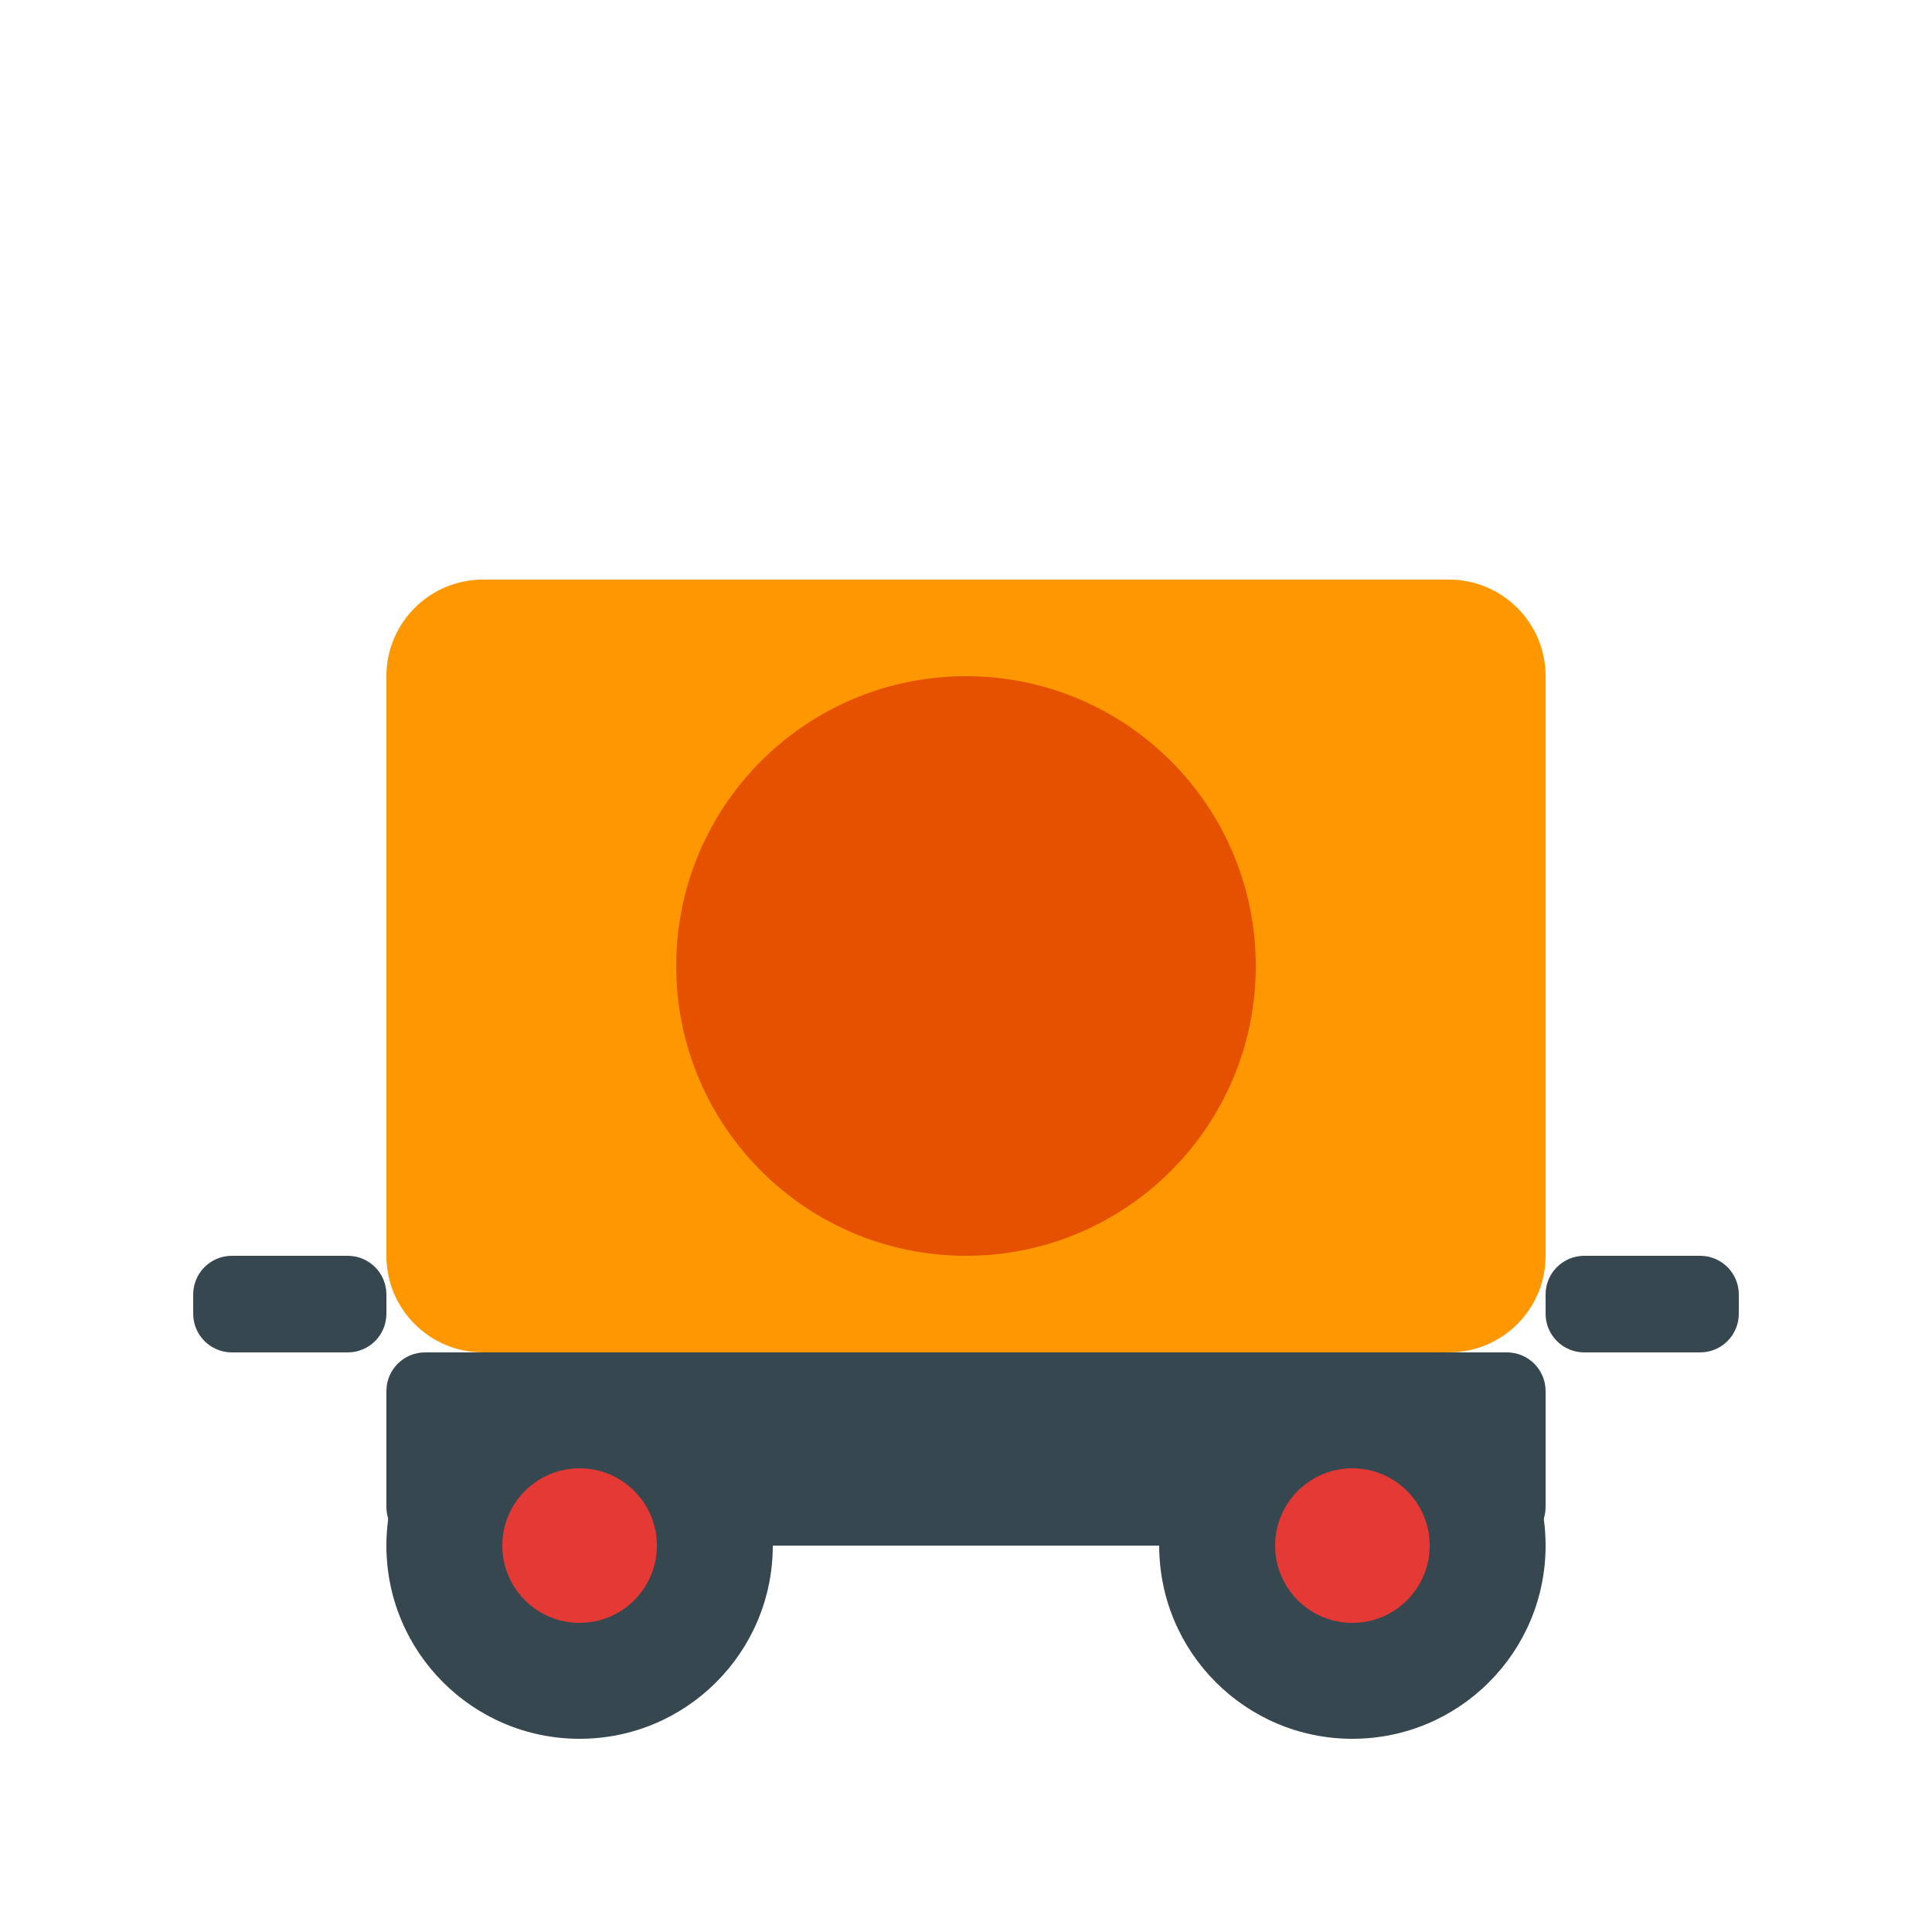
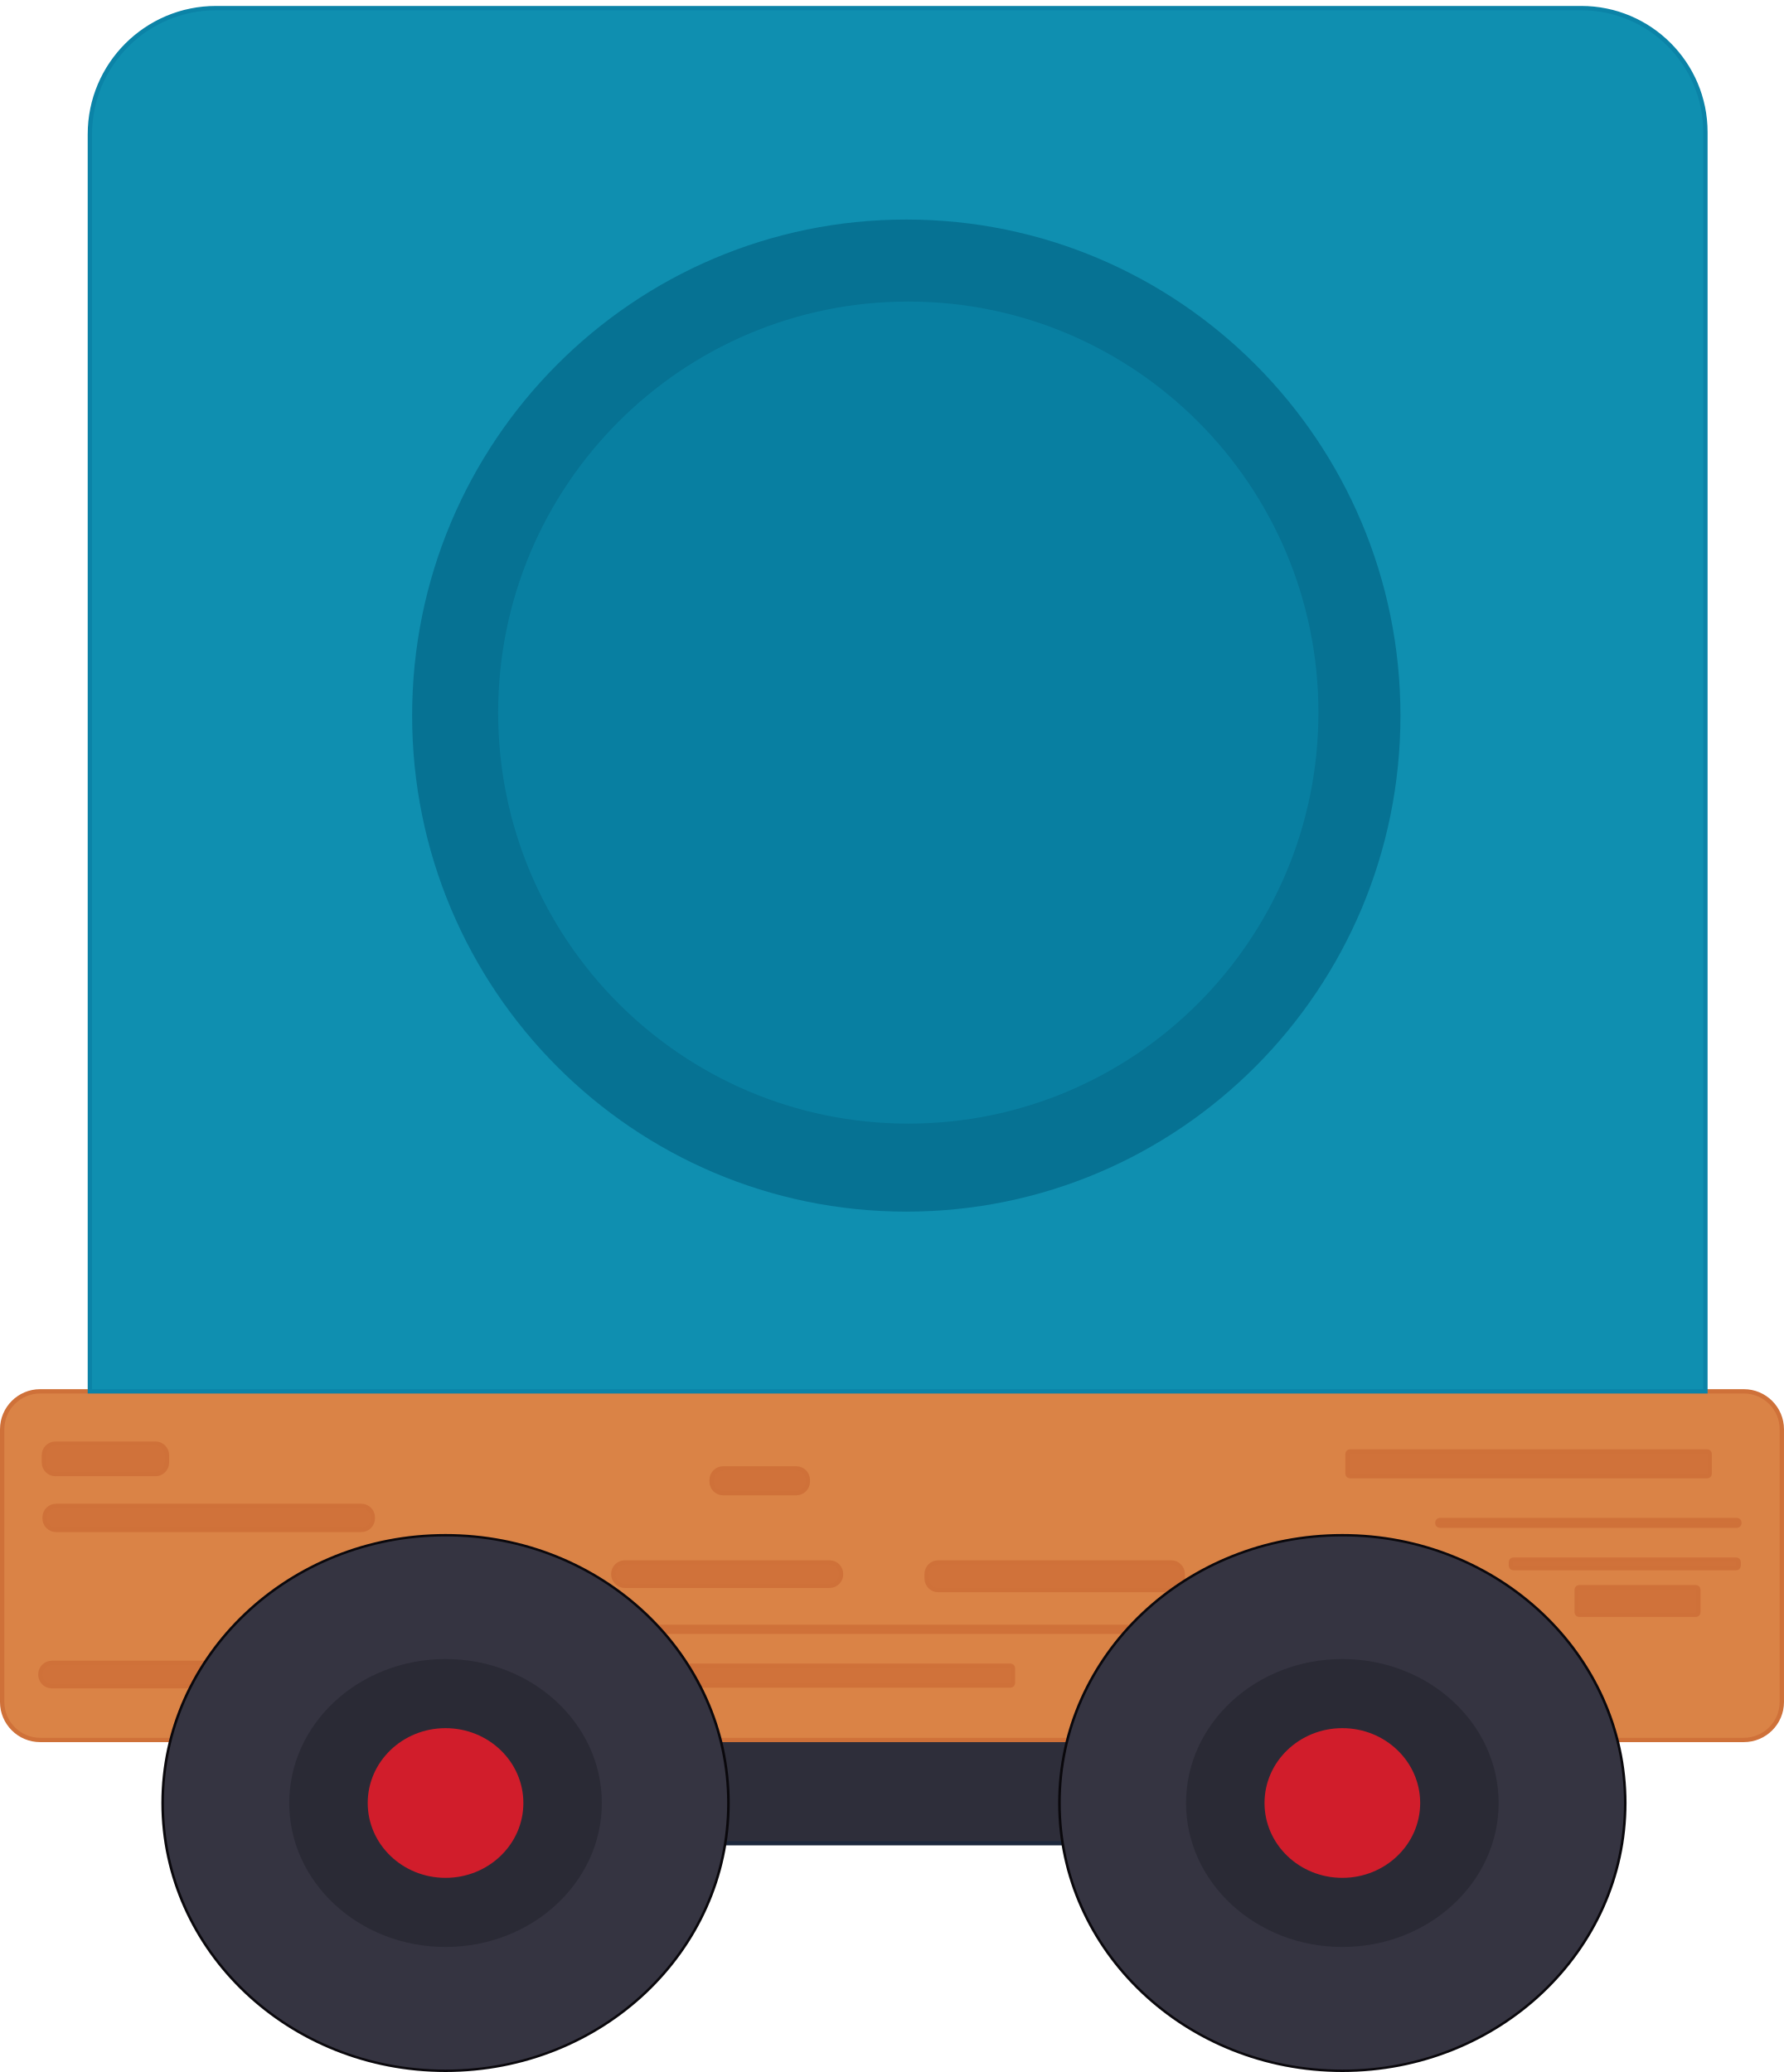
- <svg xmlns="http://www.w3.org/2000/svg" width="100" height="100" viewBox="0 0 100 100">
-   <rect x="20" y="30" width="60" height="40" rx="5" fill="#ff9800" />
-   <rect x="20" y="70" width="60" height="10" rx="2" fill="#37474f" />
-   <circle cx="50" cy="50" r="15" fill="#e65100" />
-   <circle cx="30" cy="80" r="10" fill="#37474f" />
-   <circle cx="70" cy="80" r="10" fill="#37474f" />
-   <circle cx="30" cy="80" r="4" fill="#e53935" />
-   <circle cx="70" cy="80" r="4" fill="#e53935" />
-   <rect x="10" y="65" width="10" height="5" rx="2" fill="#37474f" />
-   <rect x="80" y="65" width="10" height="5" rx="2" fill="#37474f" />
+ <svg xmlns="http://www.w3.org/2000/svg" version="1.1" id="svg1" width="412.3" height="478.977" viewBox="0 0 412.3 478.977">
+   <defs id="defs1">
+     </defs>
+   <g id="g1" transform="translate(-132.2407,-296.9561)">
+     <g id="g39" transform="translate(-857.1744,-0.4025901)" style="display:none">
+       <path id="rect35" style="display:inline;fill:#5ca743;fill-opacity:1;stroke:#68a953;stroke-width:2.902;stroke-opacity:1" d="M 1218.053,310.959 1380.396,584.237 a 23.002,23.002 119.644 0 1 -19.776,34.75 h -330.109 a 21.792,21.792 60.356 0 1 -18.736,-32.922 l 163.429,-275.106 a 24.919,24.919 180 0 1 42.848,0 z" />
+       <path id="path35" style="display:inline;fill:#3e8431;fill-opacity:1;stroke:none;stroke-width:2.902;stroke-opacity:1" d="M 1218.053,310.959 1380.396,584.237 a 23.002,23.002 119.644 0 1 -19.776,34.75 h -330.109 a 21.792,21.792 60.356 0 1 -18.736,-32.922 l 163.429,-275.106 a 24.919,24.919 180 0 1 42.848,0 z" transform="matrix(-0.6023783,0,0,0.6048594,1918.435,198.8989)" />
+       <path id="path37" style="display:inline;fill:#45913b;fill-opacity:1;stroke:none;stroke-width:2.902;stroke-opacity:1" d="M 1218.053,310.959 1380.396,584.237 a 23.002,23.002 119.644 0 1 -19.776,34.75 h -330.109 a 21.792,21.792 60.356 0 1 -18.736,-32.922 l 163.429,-275.106 a 24.919,24.919 180 0 1 42.848,0 z" transform="matrix(-0.4919967,0,0,0.4965652,1786.516,251.5981)" />
+     </g>
+     <g id="g24" style="display:inline">
+       <rect style="fill:#2e2e3a;fill-opacity:1;stroke:#1c273c;stroke-opacity:1" id="rect11" width="144.029" height="23.867" x="269.564" y="699.177" />
+       <rect style="display:inline;fill:#da8346;fill-opacity:1;stroke:#cf7139;stroke-opacity:1" id="rect12" width="411.3" height="80.593" x="132.741" y="618.585" ry="8.785" />
+       <rect style="fill:#d0723a;fill-opacity:1;stroke:#cf7139;stroke-opacity:1" id="rect13" width="75.852" height="5.558" x="142.549" y="645.068" ry="2.659" />
+       <rect style="fill:#d0723a;fill-opacity:1;stroke:#cf7139;stroke-opacity:1" id="rect14" width="28.444" height="7.029" x="142.386" y="630.682" ry="2.659" />
+       <rect style="fill:#d0723a;fill-opacity:1;stroke:#cf7139;stroke-opacity:1" id="rect15" width="48.715" height="5.395" x="141.568" y="681.359" ry="2.659" />
+       <rect style="fill:#d0723a;fill-opacity:1;stroke:#cf7139;stroke-opacity:1" id="rect16" width="22.232" height="5.722" x="296.705" y="636.404" ry="2.659" />
+       <rect style="fill:#d0723a;fill-opacity:1;stroke:#cf7139;stroke-opacity:1" id="rect17" width="59.178" height="6.375" x="346.401" y="658.146" ry="2.659" />
+       <rect style="fill:#d0723a;fill-opacity:1;stroke:#cf7139;stroke-opacity:1" id="rect18" width="52.639" height="5.395" x="273.982" y="658.146" ry="2.659" />
+       <rect style="fill:#d0723a;fill-opacity:1;stroke:#cf7139;stroke-opacity:1" id="rect19" width="122.769" height="1.144" x="279.704" y="673.022" ry="0.572" />
+       <rect style="fill:#d0723a;fill-opacity:1;stroke:#cf7139;stroke-opacity:1" id="rect20" width="82.718" height="4.577" x="283.627" y="682.013" ry="0.572" />
+       <rect style="fill:#d0723a;fill-opacity:1;stroke:#cf7139;stroke-opacity:1" id="rect21" width="83.699" height="5.722" x="443.668" y="632.48" ry="0.572" />
+       <rect style="fill:#d0723a;fill-opacity:1;stroke:#cf7139;stroke-opacity:1" id="rect22" width="69.803" height="1.308" x="464.429" y="648.337" ry="0.572" />
+       <rect style="fill:#d0723a;fill-opacity:1;stroke:#cf7139;stroke-opacity:1" id="rect23" width="28.117" height="6.375" x="496.633" y="663.867" ry="0.572" />
+       <rect style="fill:#d0723a;fill-opacity:1;stroke:#cf7139;stroke-opacity:1" id="rect24" width="52.639" height="1.962" x="481.43" y="657.492" ry="0.572" />
+     </g>
+     <g id="g11" style="display:inline">
+       <g id="g52" transform="matrix(0.8571582,0,0,0.8028776,-405.0045,80.34413)" style="display:inline">
+         <ellipse style="display:inline;fill:#353441;fill-opacity:1;stroke:#0a080c;stroke-width:0.69;stroke-opacity:1" id="ellipse50" cx="746.904" cy="788.92" rx="76.278" ry="77.105" />
+         <ellipse style="display:inline;fill:#2a2a35;fill-opacity:1;stroke:none;stroke-width:0.677;stroke-opacity:1" id="ellipse51" cx="746.904" cy="788.92" rx="42.141" ry="41.451" />
+         <ellipse style="display:inline;fill:#d11d2b;fill-opacity:1;stroke:none;stroke-width:0.526;stroke-opacity:1" id="ellipse52" cx="746.904" cy="788.92" rx="20.985" ry="21.551" />
+       </g>
+       <g id="g10" transform="matrix(0.8571582,0,0,0.8028776,-197.7429,80.34413)" style="display:inline">
+         <ellipse style="display:inline;fill:#353441;fill-opacity:1;stroke:#0a080c;stroke-width:0.69;stroke-opacity:1" id="ellipse8" cx="746.904" cy="788.92" rx="76.278" ry="77.105" />
+         <ellipse style="display:inline;fill:#2a2a35;fill-opacity:1;stroke:none;stroke-width:0.677;stroke-opacity:1" id="ellipse9" cx="746.904" cy="788.92" rx="42.141" ry="41.451" />
+         <ellipse style="display:inline;fill:#d11d2b;fill-opacity:1;stroke:none;stroke-width:0.526;stroke-opacity:1" id="ellipse10" cx="746.904" cy="788.92" rx="20.985" ry="21.551" />
+       </g>
+     </g>
+     <g id="g27" style="display:inline">
+       <path style="display:inline;fill:#0f8fb0;fill-opacity:1;stroke:#0b83a7;stroke-opacity:1" id="rect25" width="373.374" height="319.755" x="153.011" y="298.83" d="m 182.175,298.83 h 315.504 a 28.706,28.706 45 0 1 28.706,28.706 V 618.585 H 153.011 V 327.994 a 29.164,29.164 135 0 1 29.164,-29.164 z" />
+       <ellipse style="display:inline;fill:#067293;fill-opacity:1;stroke:none;stroke-opacity:1" id="path26" cx="341.694" cy="462.374" rx="114.206" ry="114.669" />
+       <ellipse style="fill:#087fa1;fill-opacity:1;stroke:none;stroke-opacity:1" id="path27" cx="342.157" cy="461.68" rx="94.787" ry="95.018" />
+     </g>
+     <g id="g34" style="display:none">
+       <path style="fill:#e34b26;fill-opacity:1;stroke:#dc1908;stroke-opacity:1" id="rect31" width="373.374" height="319.755" x="153.011" y="298.83" d="m 181.848,298.83 h 314.523 a 30.014,30.014 45 0 1 30.014,30.014 V 618.585 H 153.011 V 327.667 a 28.837,28.837 135 0 1 28.837,-28.837 z" />
+       <rect style="fill:#b81f1e;fill-opacity:1;stroke:#ac121c;stroke-opacity:1" id="rect33" width="228.413" height="227.648" x="227.488" y="348.297" ry="14.897" />
+       <rect style="fill:#ca2b21;fill-opacity:1;stroke:#ac121c;stroke-opacity:1" id="rect34" width="189.573" height="190.036" x="247.37" y="366.662" ry="14.897" />
+     </g>
+   </g>
</svg>
